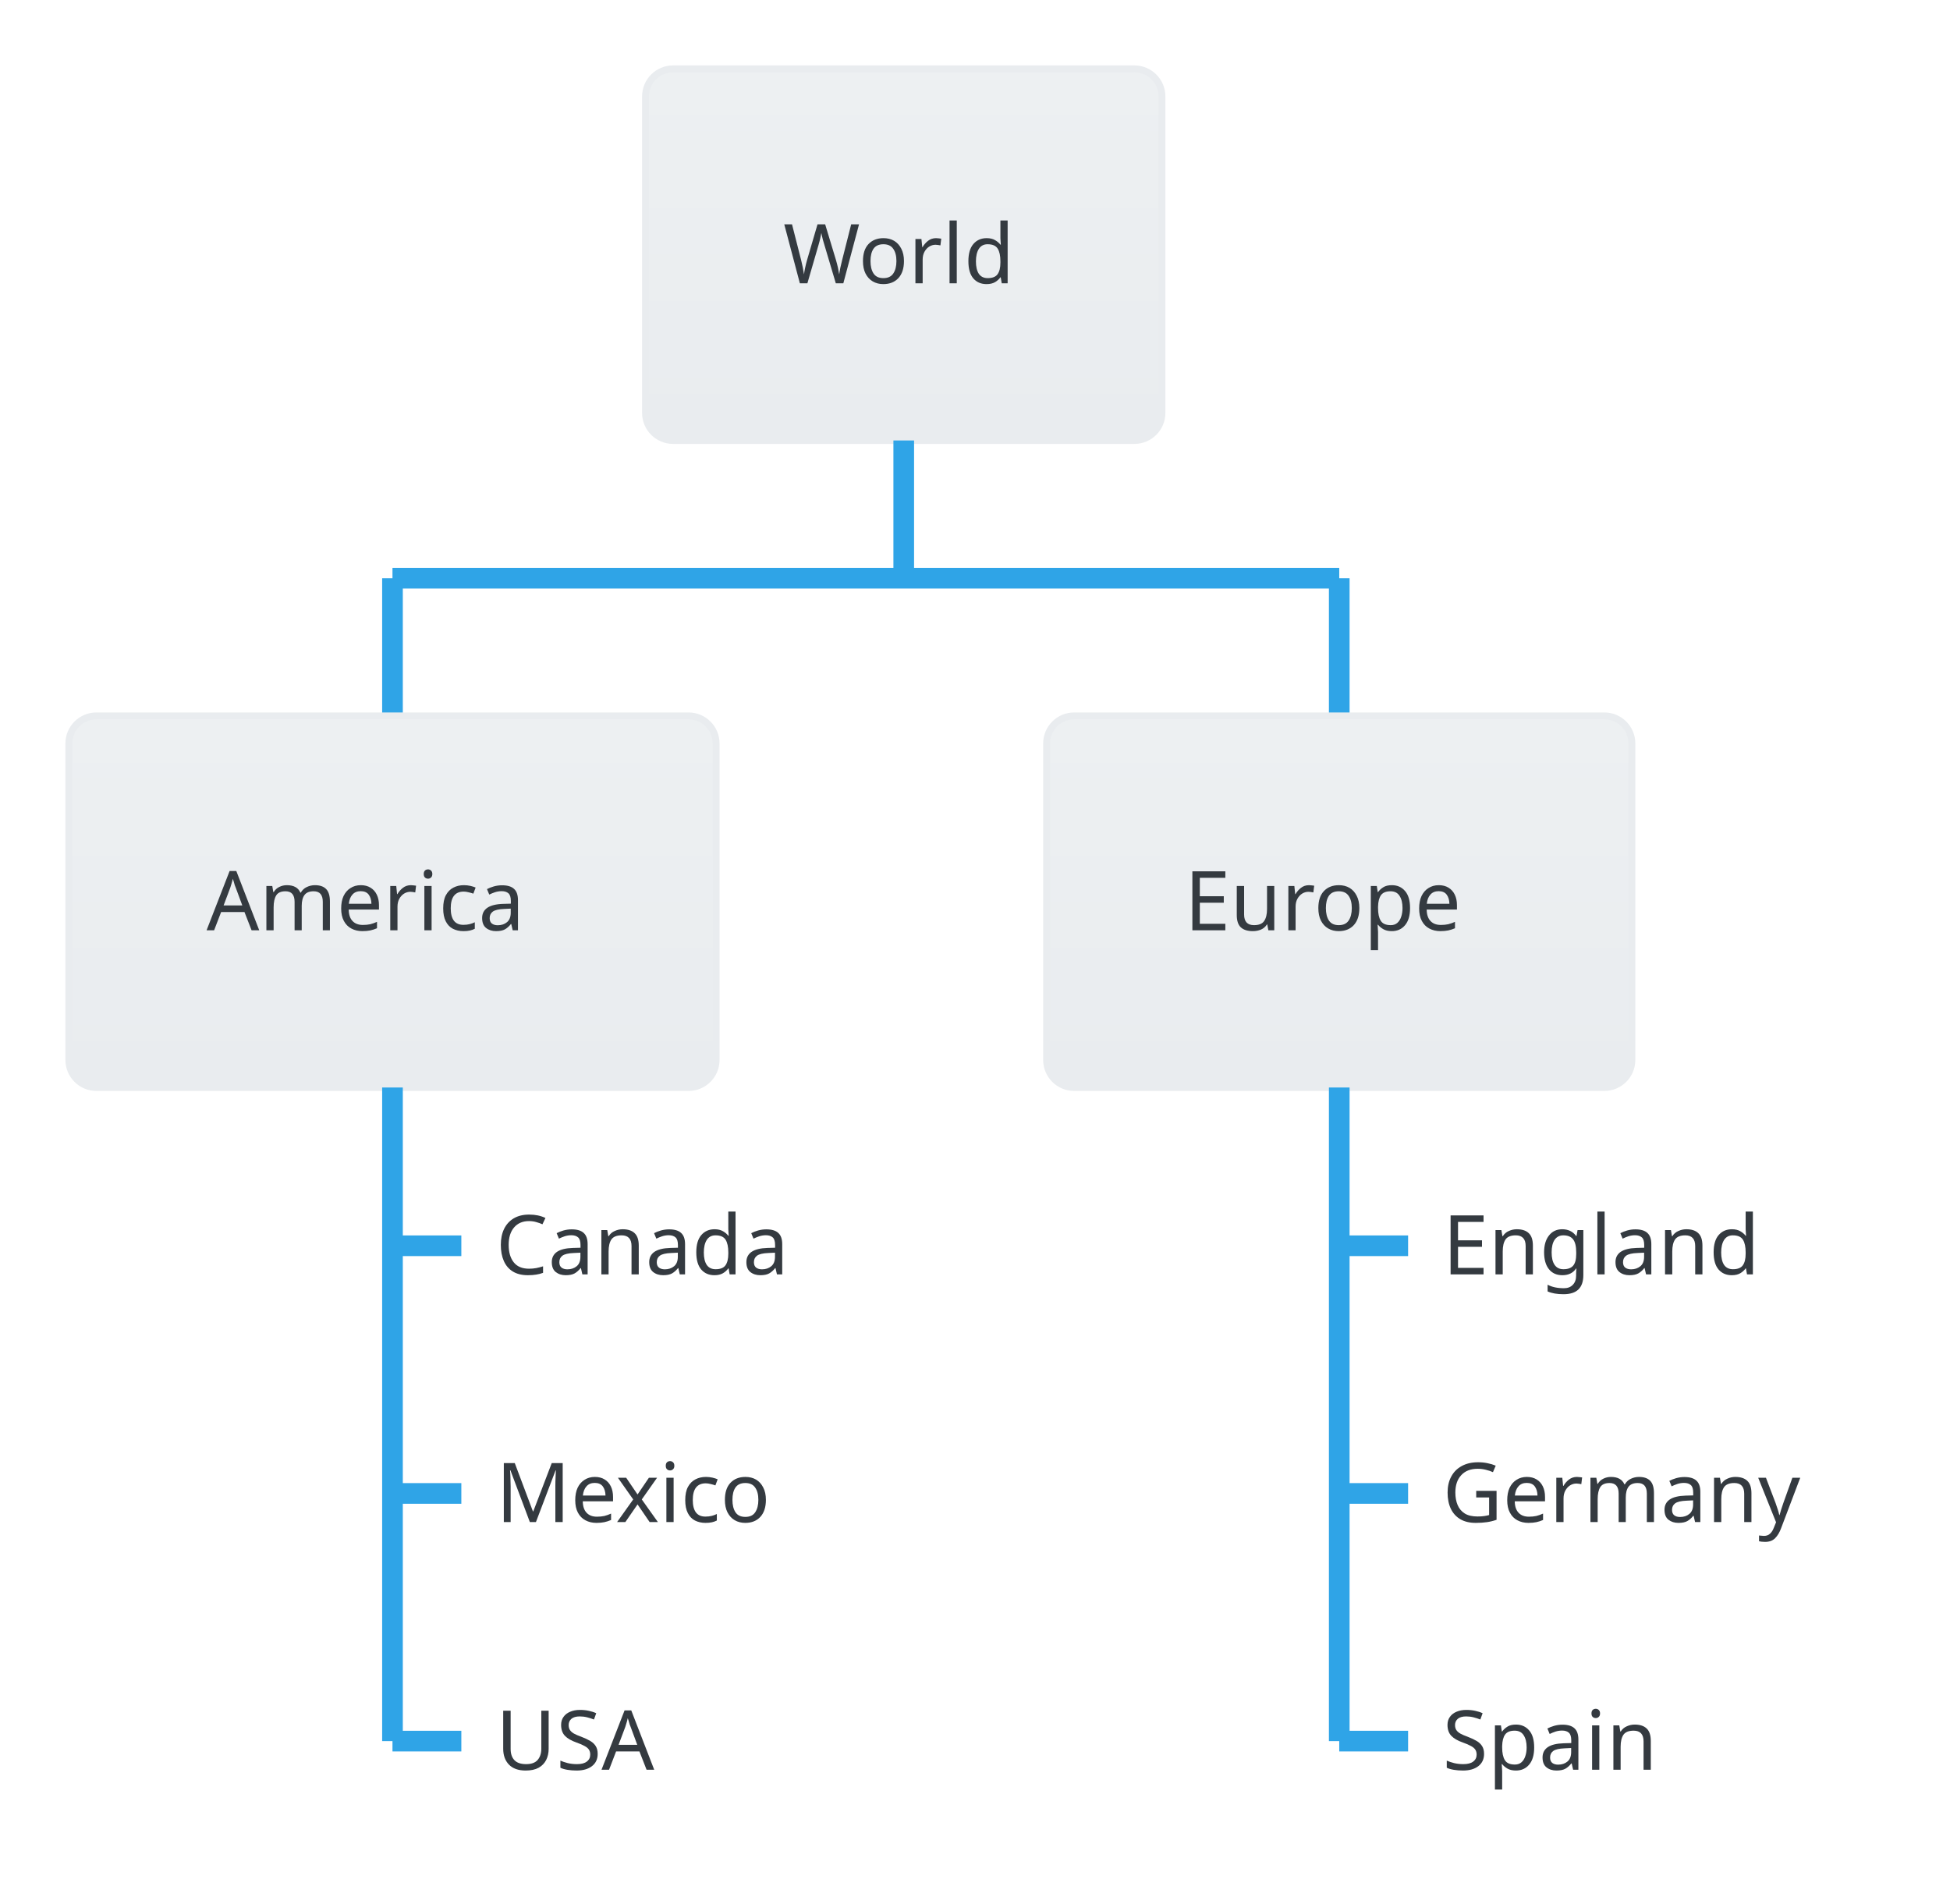
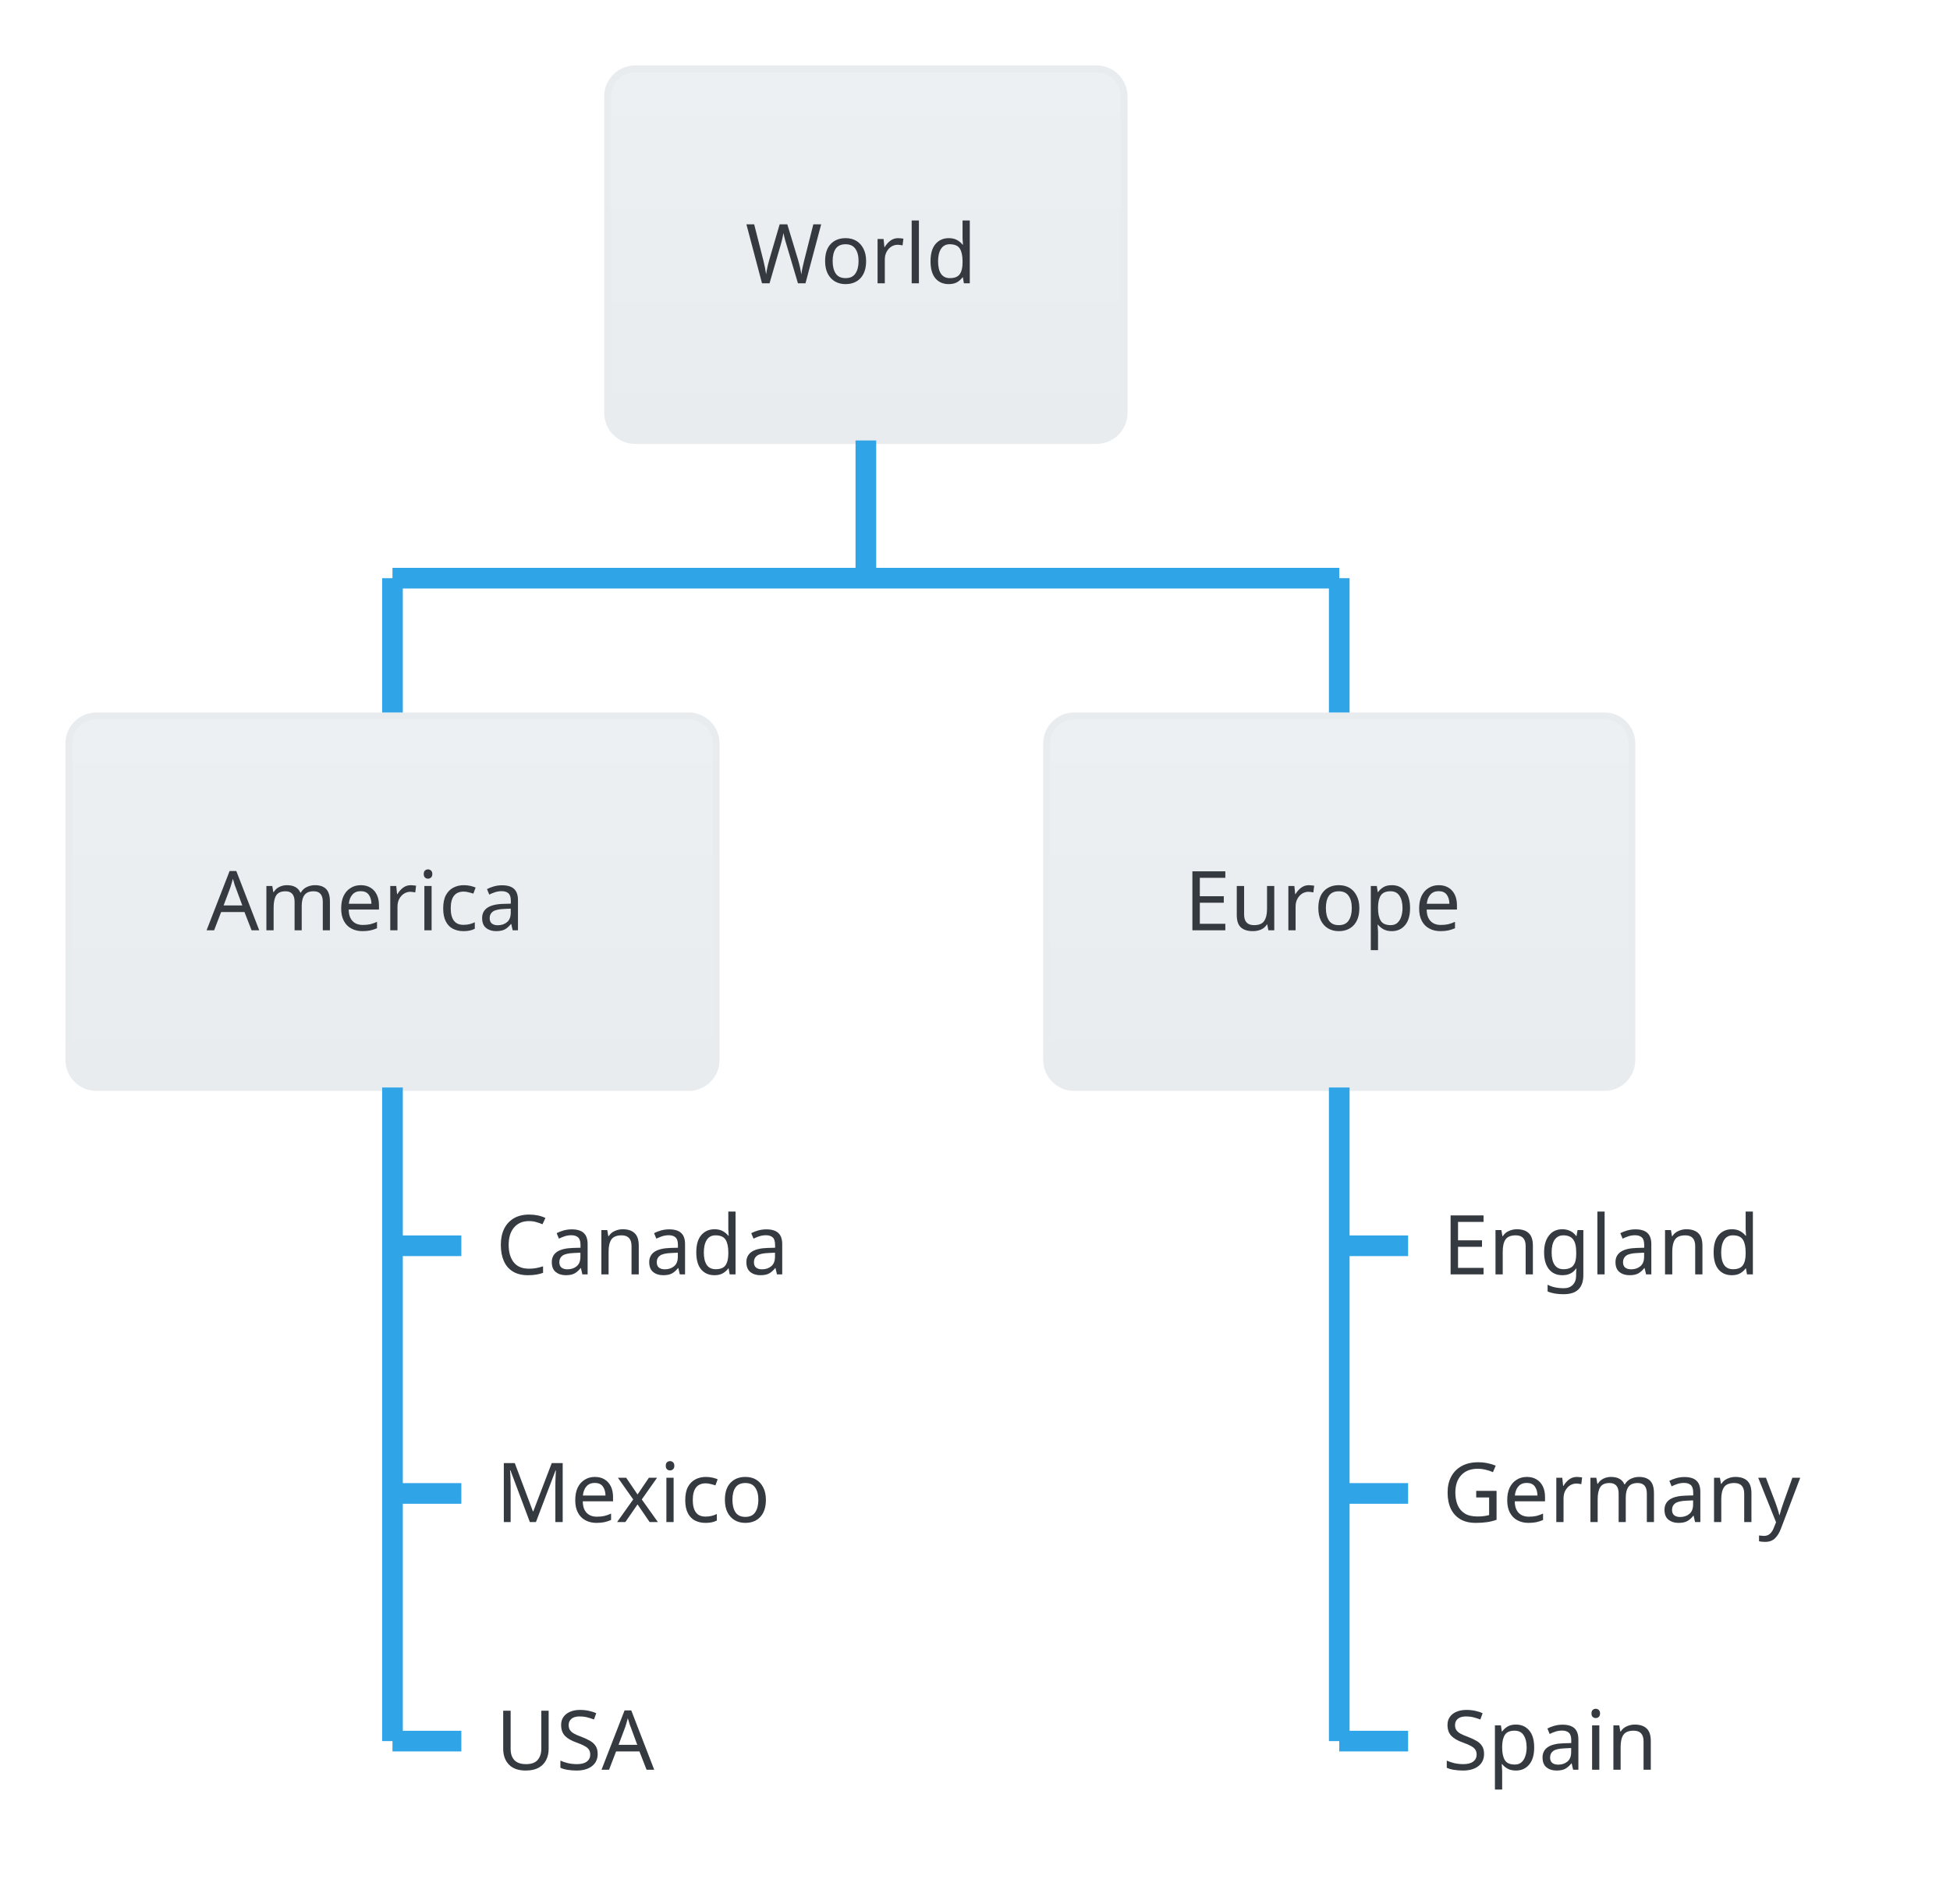
<svg xmlns="http://www.w3.org/2000/svg" contentScriptType="application/ecmascript" contentStyleType="text/css" height="288.542px" preserveAspectRatio="none" style="width:295px;height:288px;background:#00000000;" version="1.1" viewBox="0 0 295 288" width="295.833px" zoomAndPan="magnify">
  <defs>
    <linearGradient id="gnvswjijiiek20" x1="50%" x2="50%" y1="0%" y2="100%">
      <stop offset="0%" stop-color="#EDF0F2" />
      <stop offset="100%" stop-color="#E9ECEF" />
    </linearGradient>
  </defs>
  <g>
-     <rect fill="url(#gnvswjijiiek20)" height="56.217" rx="4.167" ry="4.167" style="stroke:#E9ECEF;stroke-width:1.042;" width="78.125" x="97.656" y="10.417" />
-     <text fill="#343A40" font-family="&quot;Verdana&quot;" font-size="12.5" lengthAdjust="spacing" textLength="36.458" x="118.49" y="42.853">World</text>
-     <line style="stroke:#2FA4E7;stroke-width:3.125;" x1="136.719" x2="136.719" y1="66.634" y2="87.467" />
    <line style="stroke:#2FA4E7;stroke-width:3.125;" x1="59.375" x2="59.375" y1="87.467" y2="108.301" />
    <rect fill="url(#gnvswjijiiek20)" height="56.217" rx="4.167" ry="4.167" style="stroke:#E9ECEF;stroke-width:1.042;" width="97.917" x="10.417" y="108.301" />
    <text fill="#343A40" font-family="&quot;Verdana&quot;" font-size="12.5" lengthAdjust="spacing" textLength="52.083" x="31.25" y="140.737">America</text>
    <line style="stroke:#2FA4E7;stroke-width:3.125;" x1="59.375" x2="69.792" y1="188.46" y2="188.46" />
    <text fill="#343A40" font-family="&quot;Verdana&quot;" font-size="12.5" lengthAdjust="spacing" textLength="50" x="75" y="192.788">Canada</text>
    <line style="stroke:#2FA4E7;stroke-width:3.125;" x1="59.375" x2="69.792" y1="225.928" y2="225.928" />
    <text fill="#343A40" font-family="&quot;Verdana&quot;" font-size="12.5" lengthAdjust="spacing" textLength="43.75" x="75" y="230.255">Mexico</text>
    <line style="stroke:#2FA4E7;stroke-width:3.125;" x1="59.375" x2="69.792" y1="263.395" y2="263.395" />
    <text fill="#343A40" font-family="&quot;Verdana&quot;" font-size="12.5" lengthAdjust="spacing" textLength="26.042" x="75" y="267.723">USA</text>
    <line style="stroke:#2FA4E7;stroke-width:3.125;" x1="59.375" x2="59.375" y1="164.518" y2="263.395" />
    <line style="stroke:#2FA4E7;stroke-width:3.125;" x1="202.604" x2="202.604" y1="87.467" y2="108.301" />
    <rect fill="url(#gnvswjijiiek20)" height="56.217" rx="4.167" ry="4.167" style="stroke:#E9ECEF;stroke-width:1.042;" width="88.542" x="158.333" y="108.301" />
    <text fill="#343A40" font-family="&quot;Verdana&quot;" font-size="12.5" lengthAdjust="spacing" textLength="46.875" x="179.167" y="140.737">Europe</text>
    <line style="stroke:#2FA4E7;stroke-width:3.125;" x1="202.604" x2="213.021" y1="188.46" y2="188.46" />
    <text fill="#343A40" font-family="&quot;Verdana&quot;" font-size="12.5" lengthAdjust="spacing" textLength="53.125" x="218.229" y="192.788">England</text>
    <line style="stroke:#2FA4E7;stroke-width:3.125;" x1="202.604" x2="213.021" y1="225.928" y2="225.928" />
    <text fill="#343A40" font-family="&quot;Verdana&quot;" font-size="12.5" lengthAdjust="spacing" textLength="57.292" x="218.229" y="230.255">Germany</text>
    <line style="stroke:#2FA4E7;stroke-width:3.125;" x1="202.604" x2="213.021" y1="263.395" y2="263.395" />
    <text fill="#343A40" font-family="&quot;Verdana&quot;" font-size="12.5" lengthAdjust="spacing" textLength="36.458" x="218.229" y="267.723">Spain</text>
    <line style="stroke:#2FA4E7;stroke-width:3.125;" x1="202.604" x2="202.604" y1="164.518" y2="263.395" />
    <line style="stroke:#2FA4E7;stroke-width:3.125;" x1="59.375" x2="202.604" y1="87.467" y2="87.467" />
+     <rect fill="url(#gnvswjijiiek20)" height="56.217" rx="4.167" ry="4.167" style="stroke:#E9ECEF;stroke-width:1.042;" width="78.125" x="91.927" y="10.417" />
+     <text fill="#343A40" font-family="&quot;Verdana&quot;" font-size="12.5" lengthAdjust="spacing" textLength="36.458" x="112.76" y="42.853">World</text>
+     <line style="stroke:#2FA4E7;stroke-width:3.125;" x1="130.99" x2="130.99" y1="66.634" y2="87.467" />
  </g>
</svg>
